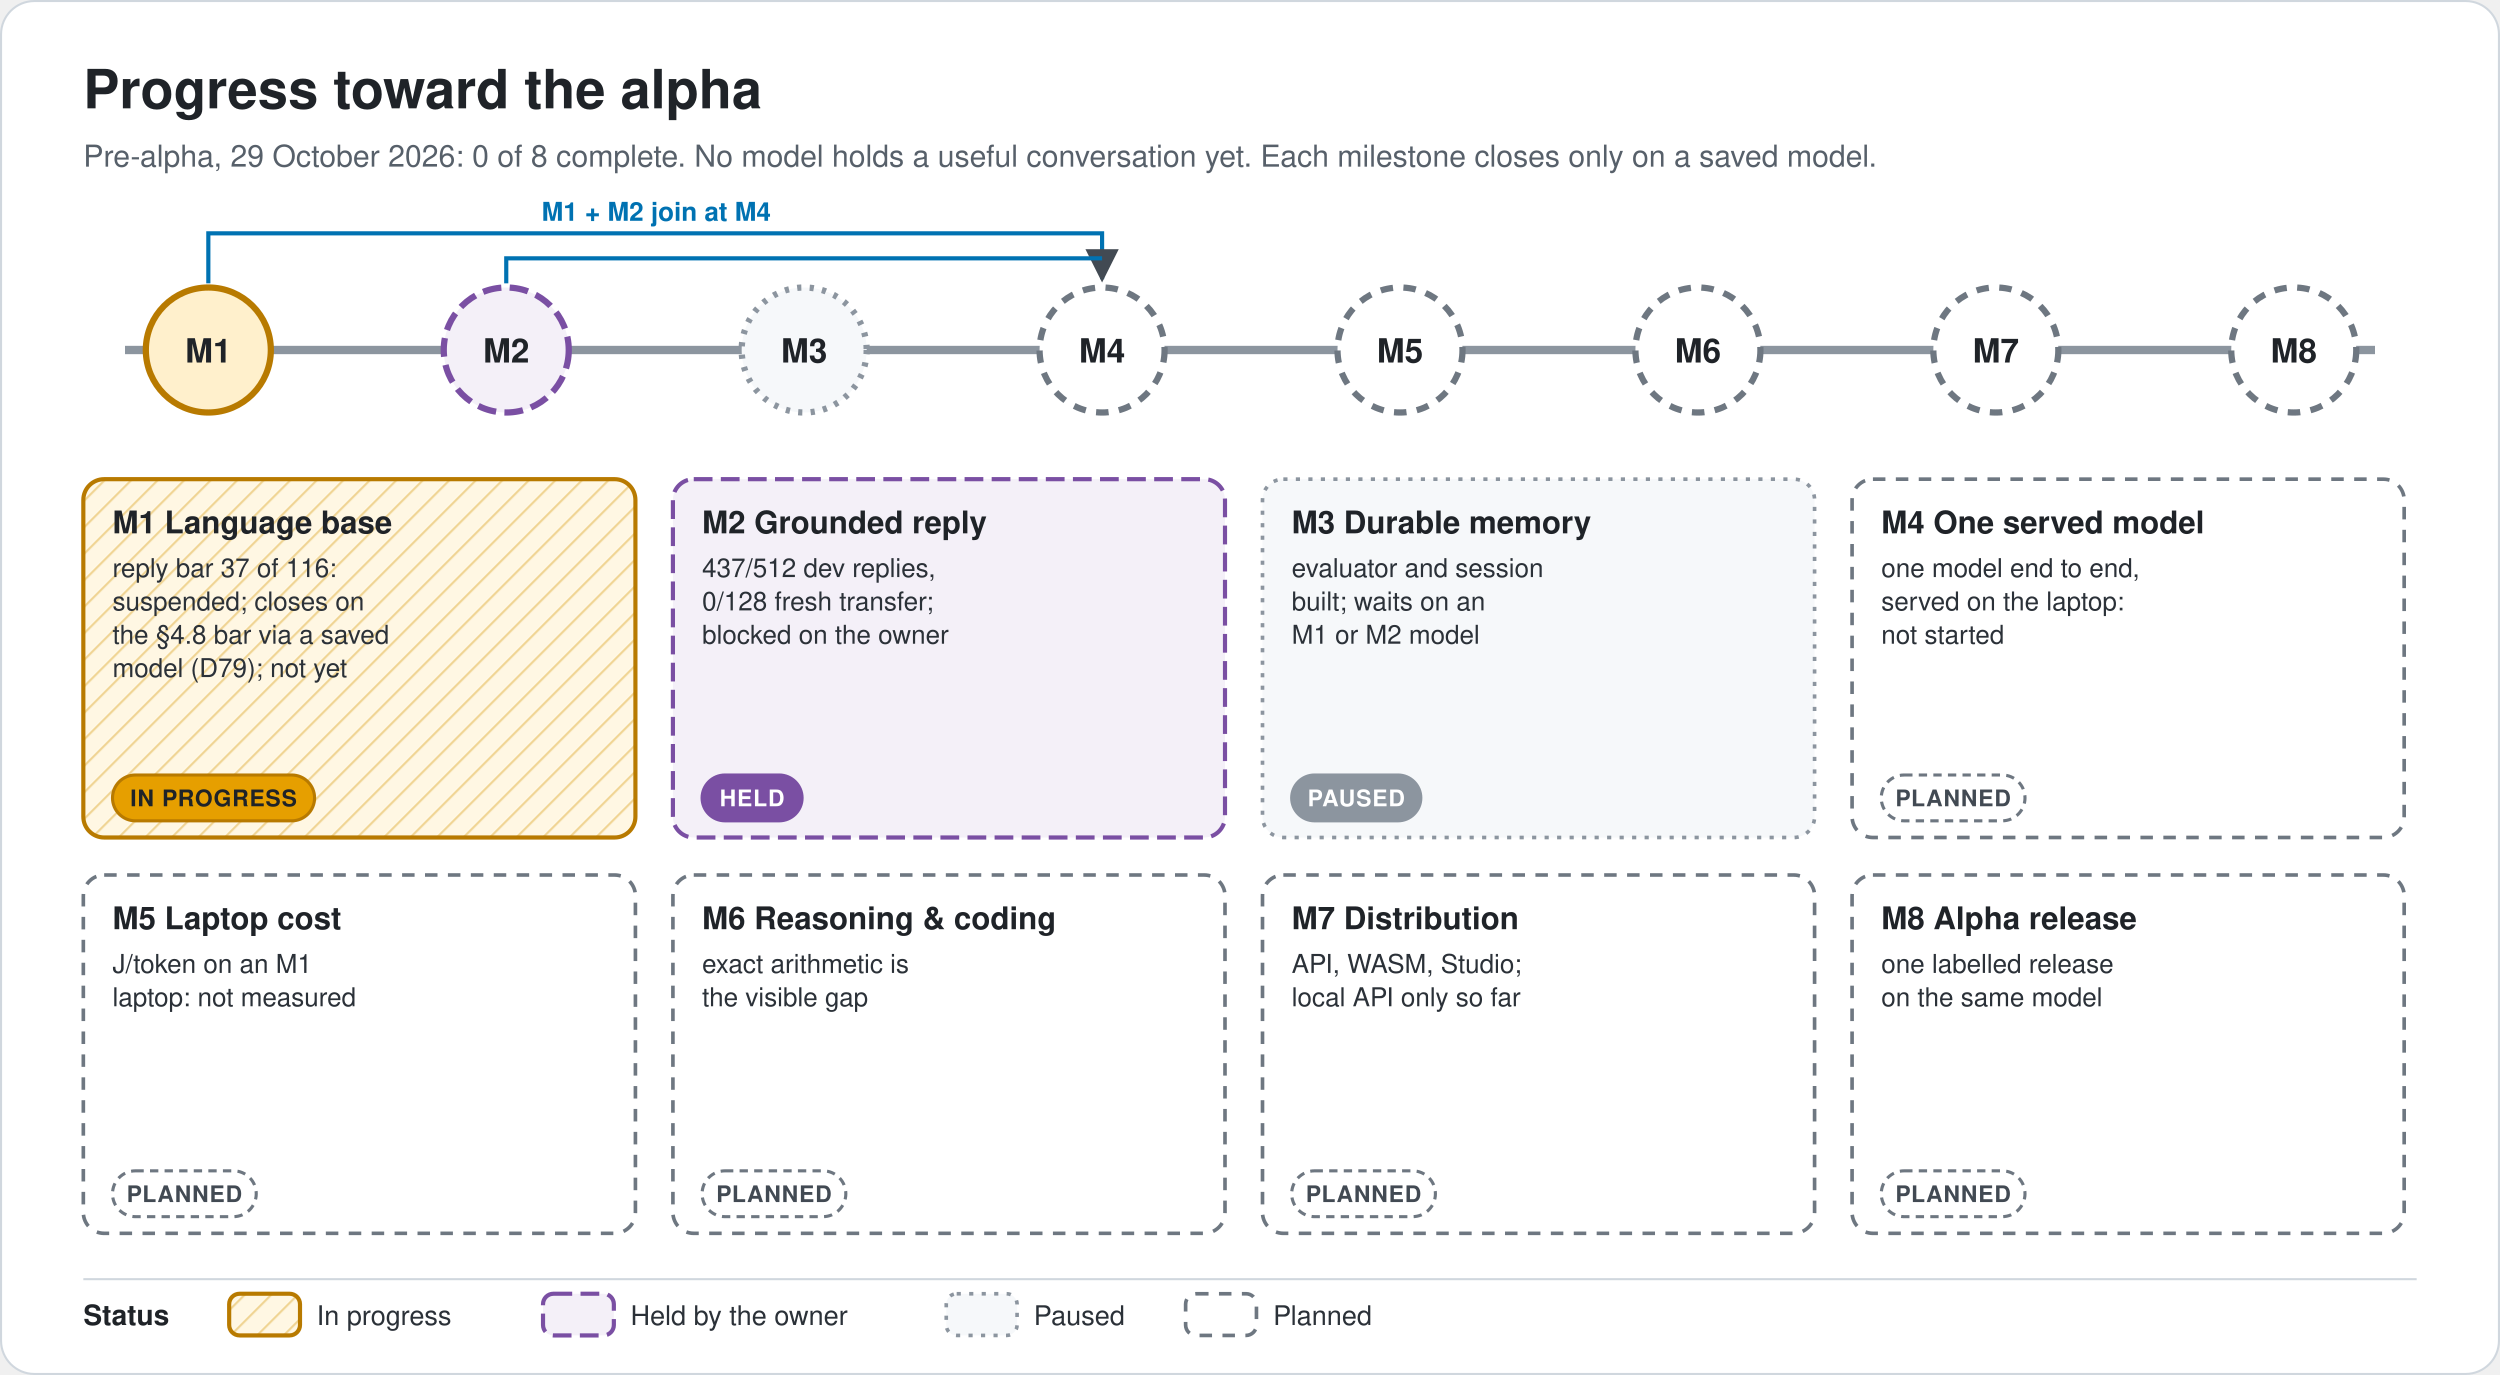
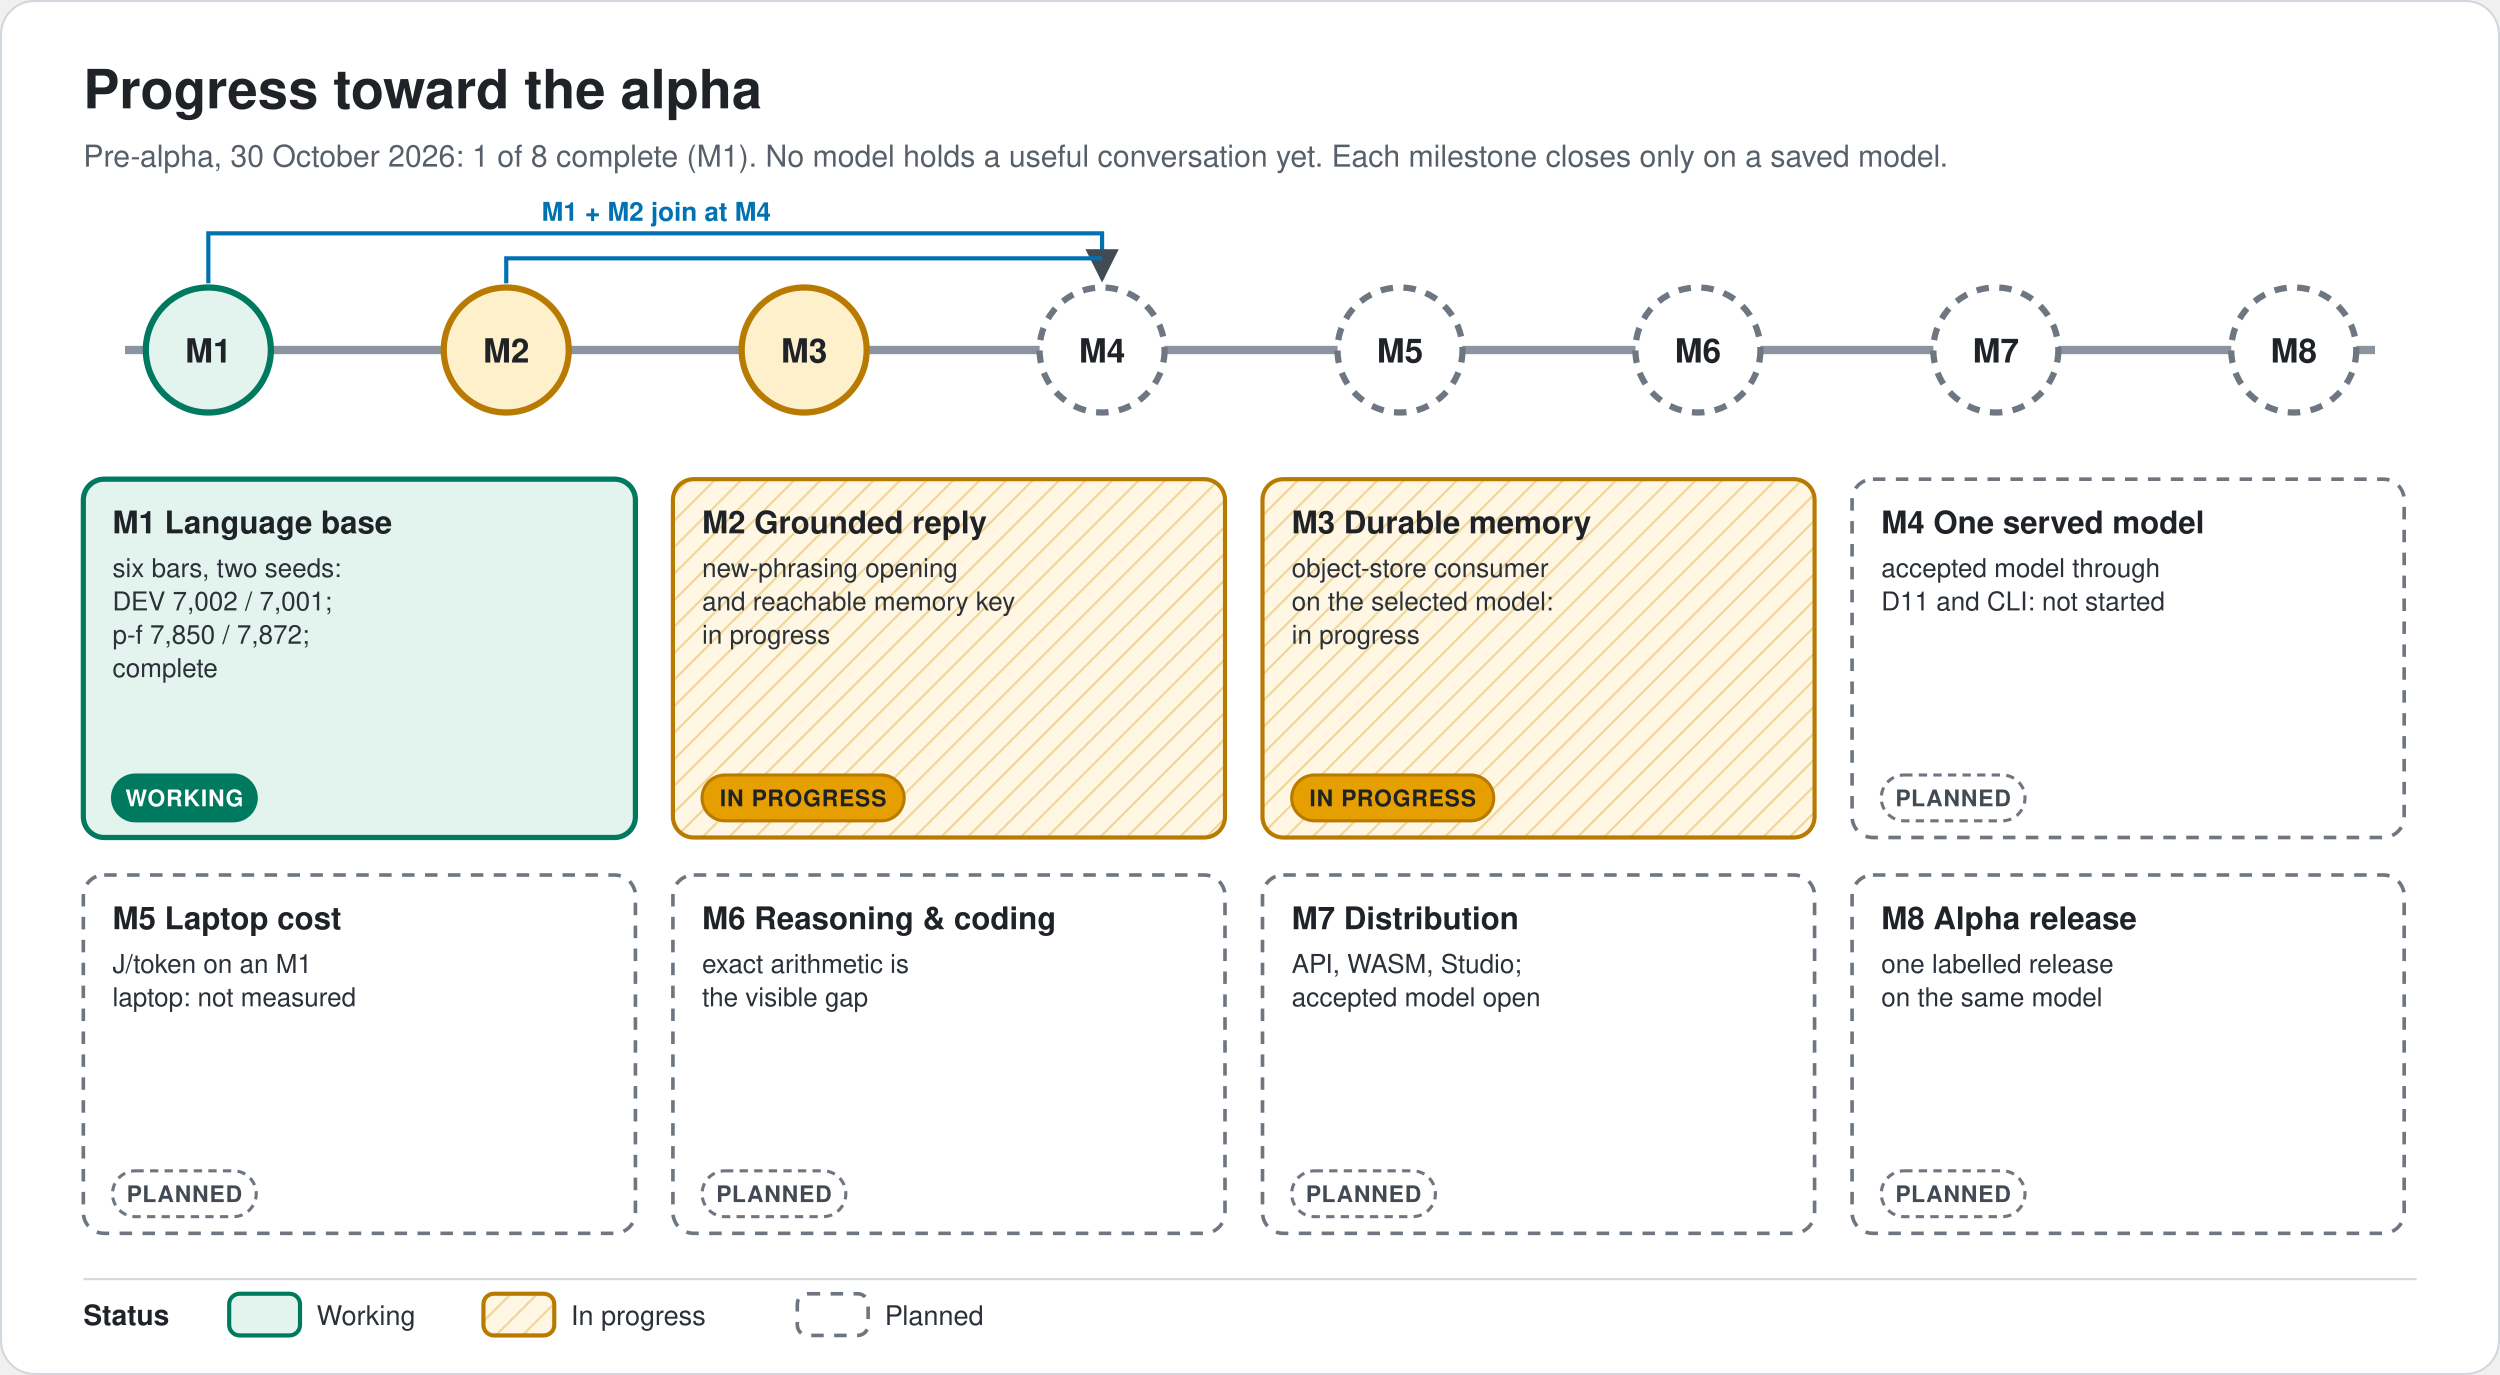
<svg xmlns="http://www.w3.org/2000/svg" viewBox="0 0 1200 660" width="1200" height="660" role="img" aria-labelledby="t d" font-family="-apple-system, BlinkMacSystemFont, 'Segoe UI', Helvetica, Arial, sans-serif">
  <defs>
    <marker id="ah" viewBox="0 0 10 10" refX="9" refY="5" markerWidth="8" markerHeight="8" orient="auto-start-reverse">
      <path d="M0,0 L10,5 L0,10 z" fill="#424A53" />
    </marker>
    <pattern id="hP" width="9" height="9" patternUnits="userSpaceOnUse" patternTransform="rotate(45)">
      <rect width="9" height="9" fill="#FFF7E3" />
      <line x1="0" y1="0" x2="0" y2="9" stroke="#F1D79A" stroke-width="2.2" />
    </pattern>
    <pattern id="hF" width="8" height="8" patternUnits="userSpaceOnUse">
      <rect width="8" height="8" fill="#F0F2F4" />
      <path d="M0,0 L8,8 M8,0 L0,8" stroke="#D3D8DD" stroke-width="1" />
    </pattern>
  </defs>
  <rect x="0.5" y="0.5" width="1199" height="659" rx="16" fill="#FFFFFF" stroke="#D0D7DE" stroke-width="1" />
  <text x="40" y="52" font-size="26" font-weight="700" fill="#1F2328" text-anchor="start">Progress toward the alpha</text>
-   <text x="40" y="80" font-size="14.5" font-weight="400" fill="#57606A" text-anchor="start">Pre-alpha, 29 October 2026: 0 of 8 complete. No model holds a useful conversation yet. Each milestone closes only on a saved model.</text>
+   <text x="40" y="80" font-size="14.5" font-weight="400" fill="#57606A" text-anchor="start">Pre-alpha, 30 October 2026: 1 of 8 complete (M1). No model holds a useful conversation yet. Each milestone closes only on a saved model.</text>
  <path d="M60,168 L1140,168" fill="none" stroke="#8C959F" stroke-width="4" />
-   <circle cx="100" cy="168" r="30" fill="#FFF0CC" stroke="#B87A00" stroke-width="3" />
+   <circle cx="100" cy="168" r="30" fill="#E3F4EE" stroke="#007A5E" stroke-width="3" />
  <text x="100" y="174" font-size="16" font-weight="700" fill="#1F2328" text-anchor="middle">M1</text>
-   <circle cx="243" cy="168" r="30" fill="#F4F0F8" stroke="#7A4FA3" stroke-width="3" stroke-dasharray="9 4" />
+   <circle cx="243" cy="168" r="30" fill="#FFF0CC" stroke="#B87A00" stroke-width="3" />
  <text x="243" y="174" font-size="16" font-weight="700" fill="#1F2328" text-anchor="middle">M2</text>
-   <circle cx="386" cy="168" r="30" fill="#F6F8FA" stroke="#8C959F" stroke-width="3" stroke-dasharray="2 4" />
+   <circle cx="386" cy="168" r="30" fill="#FFF0CC" stroke="#B87A00" stroke-width="3" />
  <text x="386" y="174" font-size="16" font-weight="700" fill="#1F2328" text-anchor="middle">M3</text>
  <circle cx="529" cy="168" r="30" fill="#FFFFFF" stroke="#6E7781" stroke-width="3" stroke-dasharray="6 5" />
  <text x="529" y="174" font-size="16" font-weight="700" fill="#1F2328" text-anchor="middle">M4</text>
  <circle cx="672" cy="168" r="30" fill="#FFFFFF" stroke="#6E7781" stroke-width="3" stroke-dasharray="6 5" />
  <text x="672" y="174" font-size="16" font-weight="700" fill="#1F2328" text-anchor="middle">M5</text>
  <circle cx="815" cy="168" r="30" fill="#FFFFFF" stroke="#6E7781" stroke-width="3" stroke-dasharray="6 5" />
  <text x="815" y="174" font-size="16" font-weight="700" fill="#1F2328" text-anchor="middle">M6</text>
  <circle cx="958" cy="168" r="30" fill="#FFFFFF" stroke="#6E7781" stroke-width="3" stroke-dasharray="6 5" />
  <text x="958" y="174" font-size="16" font-weight="700" fill="#1F2328" text-anchor="middle">M7</text>
  <circle cx="1101" cy="168" r="30" fill="#FFFFFF" stroke="#6E7781" stroke-width="3" stroke-dasharray="6 5" />
  <text x="1101" y="174" font-size="16" font-weight="700" fill="#1F2328" text-anchor="middle">M8</text>
  <path d="M100,136 L100,112 L529,112 L529,134" fill="none" stroke="#0072B2" stroke-width="2" marker-end="url(#ah)" />
  <path d="M243,136 L243,124 L529,124" fill="none" stroke="#0072B2" stroke-width="2" />
  <text x="315" y="106" font-size="12.5" font-weight="700" fill="#0072B2" text-anchor="middle">M1 + M2 join at M4</text>
-   <rect x="40" y="230" width="265" height="172" rx="10" fill="url(#hP)" stroke="#B87A00" stroke-width="2" />
+   <rect x="40" y="230" width="265" height="172" rx="10" fill="#E3F4EE" stroke="#007A5E" stroke-width="2.5" />
  <text x="54" y="256" font-size="15" font-weight="700" fill="#1F2328" text-anchor="start">M1  Language base</text>
-   <text x="54" y="277" font-size="12.5" font-weight="400" fill="#2B3138" text-anchor="start">reply bar 37 of 116:</text>
-   <text x="54" y="293" font-size="12.5" font-weight="400" fill="#2B3138" text-anchor="start">suspended; closes on</text>
-   <text x="54" y="309" font-size="12.5" font-weight="400" fill="#2B3138" text-anchor="start">the §4.8 bar via a saved</text>
-   <text x="54" y="325" font-size="12.5" font-weight="400" fill="#2B3138" text-anchor="start">model (D79); not yet</text>
-   <rect x="54" y="372" width="97" height="22" rx="11" fill="#E69F00" stroke="#B87A00" stroke-width="1.5" />
-   <text x="102.5" y="387" font-size="11" font-weight="700" fill="#1F2328" text-anchor="middle" letter-spacing="0.4">IN PROGRESS</text>
-   <rect x="323" y="230" width="265" height="172" rx="10" fill="#F4F0F8" stroke="#7A4FA3" stroke-width="2" stroke-dasharray="9 4" />
+   <text x="54" y="277" font-size="12.5" font-weight="400" fill="#2B3138" text-anchor="start">six bars, two seeds:</text>
+   <text x="54" y="293" font-size="12.5" font-weight="400" fill="#2B3138" text-anchor="start">DEV 7,002 / 7,001;</text>
+   <text x="54" y="309" font-size="12.5" font-weight="400" fill="#2B3138" text-anchor="start">p-f 7,850 / 7,872;</text>
+   <text x="54" y="325" font-size="12.5" font-weight="400" fill="#2B3138" text-anchor="start">complete</text>
+   <rect x="54" y="372" width="69" height="22" rx="11" fill="#007A5E" stroke="#007A5E" stroke-width="1.5" />
+   <text x="88.5" y="387" font-size="11" font-weight="700" fill="#FFFFFF" text-anchor="middle" letter-spacing="0.4">WORKING</text>
+   <rect x="323" y="230" width="265" height="172" rx="10" fill="url(#hP)" stroke="#B87A00" stroke-width="2" />
  <text x="337" y="256" font-size="15" font-weight="700" fill="#1F2328" text-anchor="start">M2  Grounded reply</text>
-   <text x="337" y="277" font-size="12.5" font-weight="400" fill="#2B3138" text-anchor="start">437/512 dev replies,</text>
-   <text x="337" y="293" font-size="12.5" font-weight="400" fill="#2B3138" text-anchor="start">0/128 fresh transfer;</text>
-   <text x="337" y="309" font-size="12.5" font-weight="400" fill="#2B3138" text-anchor="start">blocked on the owner</text>
-   <rect x="337" y="372" width="48" height="22" rx="11" fill="#7A4FA3" stroke="#7A4FA3" stroke-width="1.5" />
-   <text x="361" y="387" font-size="11" font-weight="700" fill="#FFFFFF" text-anchor="middle" letter-spacing="0.4">HELD</text>
-   <rect x="606" y="230" width="265" height="172" rx="10" fill="#F6F8FA" stroke="#8C959F" stroke-width="1.75" stroke-dasharray="2 4" />
+   <text x="337" y="277" font-size="12.5" font-weight="400" fill="#2B3138" text-anchor="start">new-phrasing opening</text>
+   <text x="337" y="293" font-size="12.5" font-weight="400" fill="#2B3138" text-anchor="start">and reachable memory key</text>
+   <text x="337" y="309" font-size="12.5" font-weight="400" fill="#2B3138" text-anchor="start">in progress</text>
+   <rect x="337" y="372" width="97" height="22" rx="11" fill="#E69F00" stroke="#B87A00" stroke-width="1.5" />
+   <text x="385.5" y="387" font-size="11" font-weight="700" fill="#1F2328" text-anchor="middle" letter-spacing="0.4">IN PROGRESS</text>
+   <rect x="606" y="230" width="265" height="172" rx="10" fill="url(#hP)" stroke="#B87A00" stroke-width="2" />
  <text x="620" y="256" font-size="15" font-weight="700" fill="#1F2328" text-anchor="start">M3  Durable memory</text>
-   <text x="620" y="277" font-size="12.5" font-weight="400" fill="#2B3138" text-anchor="start">evaluator and session</text>
-   <text x="620" y="293" font-size="12.5" font-weight="400" fill="#2B3138" text-anchor="start">built; waits on an</text>
-   <text x="620" y="309" font-size="12.5" font-weight="400" fill="#2B3138" text-anchor="start">M1 or M2 model</text>
-   <rect x="620" y="372" width="62" height="22" rx="11" fill="#8C959F" stroke="#8C959F" stroke-width="1.5" />
-   <text x="651" y="387" font-size="11" font-weight="700" fill="#FFFFFF" text-anchor="middle" letter-spacing="0.4">PAUSED</text>
+   <text x="620" y="277" font-size="12.5" font-weight="400" fill="#2B3138" text-anchor="start">object-store consumer</text>
+   <text x="620" y="293" font-size="12.5" font-weight="400" fill="#2B3138" text-anchor="start">on the selected model:</text>
+   <text x="620" y="309" font-size="12.5" font-weight="400" fill="#2B3138" text-anchor="start">in progress</text>
+   <rect x="620" y="372" width="97" height="22" rx="11" fill="#E69F00" stroke="#B87A00" stroke-width="1.5" />
+   <text x="668.5" y="387" font-size="11" font-weight="700" fill="#1F2328" text-anchor="middle" letter-spacing="0.4">IN PROGRESS</text>
  <rect x="889" y="230" width="265" height="172" rx="10" fill="#FFFFFF" stroke="#6E7781" stroke-width="1.75" stroke-dasharray="6 5" />
  <text x="903" y="256" font-size="15" font-weight="700" fill="#1F2328" text-anchor="start">M4  One served model</text>
-   <text x="903" y="277" font-size="12.5" font-weight="400" fill="#2B3138" text-anchor="start">one model end to end,</text>
-   <text x="903" y="293" font-size="12.5" font-weight="400" fill="#2B3138" text-anchor="start">served on the laptop:</text>
-   <text x="903" y="309" font-size="12.5" font-weight="400" fill="#2B3138" text-anchor="start">not started</text>
+   <text x="903" y="277" font-size="12.5" font-weight="400" fill="#2B3138" text-anchor="start">accepted model through</text>
+   <text x="903" y="293" font-size="12.5" font-weight="400" fill="#2B3138" text-anchor="start">D11 and CLI: not started</text>
  <rect x="903" y="372" width="69" height="22" rx="11" fill="#FFFFFF" stroke="#6E7781" stroke-width="1.5" stroke-dasharray="4 3" />
  <text x="937.5" y="387" font-size="11" font-weight="700" fill="#424A53" text-anchor="middle" letter-spacing="0.4">PLANNED</text>
  <rect x="40" y="420" width="265" height="172" rx="10" fill="#FFFFFF" stroke="#6E7781" stroke-width="1.75" stroke-dasharray="6 5" />
  <text x="54" y="446" font-size="15" font-weight="700" fill="#1F2328" text-anchor="start">M5  Laptop cost</text>
  <text x="54" y="467" font-size="12.5" font-weight="400" fill="#2B3138" text-anchor="start">J/token on an M1</text>
  <text x="54" y="483" font-size="12.5" font-weight="400" fill="#2B3138" text-anchor="start">laptop: not measured</text>
  <rect x="54" y="562" width="69" height="22" rx="11" fill="#FFFFFF" stroke="#6E7781" stroke-width="1.5" stroke-dasharray="4 3" />
  <text x="88.5" y="577" font-size="11" font-weight="700" fill="#424A53" text-anchor="middle" letter-spacing="0.4">PLANNED</text>
  <rect x="323" y="420" width="265" height="172" rx="10" fill="#FFFFFF" stroke="#6E7781" stroke-width="1.75" stroke-dasharray="6 5" />
  <text x="337" y="446" font-size="15" font-weight="700" fill="#1F2328" text-anchor="start">M6  Reasoning &amp; coding</text>
  <text x="337" y="467" font-size="12.5" font-weight="400" fill="#2B3138" text-anchor="start">exact arithmetic is</text>
  <text x="337" y="483" font-size="12.5" font-weight="400" fill="#2B3138" text-anchor="start">the visible gap</text>
  <rect x="337" y="562" width="69" height="22" rx="11" fill="#FFFFFF" stroke="#6E7781" stroke-width="1.5" stroke-dasharray="4 3" />
  <text x="371.5" y="577" font-size="11" font-weight="700" fill="#424A53" text-anchor="middle" letter-spacing="0.4">PLANNED</text>
  <rect x="606" y="420" width="265" height="172" rx="10" fill="#FFFFFF" stroke="#6E7781" stroke-width="1.75" stroke-dasharray="6 5" />
  <text x="620" y="446" font-size="15" font-weight="700" fill="#1F2328" text-anchor="start">M7  Distribution</text>
  <text x="620" y="467" font-size="12.5" font-weight="400" fill="#2B3138" text-anchor="start">API, WASM, Studio;</text>
-   <text x="620" y="483" font-size="12.5" font-weight="400" fill="#2B3138" text-anchor="start">local API only so far</text>
+   <text x="620" y="483" font-size="12.5" font-weight="400" fill="#2B3138" text-anchor="start">accepted model open</text>
  <rect x="620" y="562" width="69" height="22" rx="11" fill="#FFFFFF" stroke="#6E7781" stroke-width="1.5" stroke-dasharray="4 3" />
  <text x="654.5" y="577" font-size="11" font-weight="700" fill="#424A53" text-anchor="middle" letter-spacing="0.4">PLANNED</text>
  <rect x="889" y="420" width="265" height="172" rx="10" fill="#FFFFFF" stroke="#6E7781" stroke-width="1.75" stroke-dasharray="6 5" />
  <text x="903" y="446" font-size="15" font-weight="700" fill="#1F2328" text-anchor="start">M8  Alpha release</text>
  <text x="903" y="467" font-size="12.5" font-weight="400" fill="#2B3138" text-anchor="start">one labelled release</text>
  <text x="903" y="483" font-size="12.5" font-weight="400" fill="#2B3138" text-anchor="start">on the same model</text>
  <rect x="903" y="562" width="69" height="22" rx="11" fill="#FFFFFF" stroke="#6E7781" stroke-width="1.5" stroke-dasharray="4 3" />
  <text x="937.5" y="577" font-size="11" font-weight="700" fill="#424A53" text-anchor="middle" letter-spacing="0.4">PLANNED</text>
  <path d="M40,614 L1160,614" fill="none" stroke="#D0D7DE" stroke-width="1" />
  <text x="40" y="636" font-size="13.5" font-weight="700" fill="#1F2328" text-anchor="start">Status</text>
-   <rect x="110" y="621" width="34" height="20" rx="5" fill="url(#hP)" stroke="#B87A00" stroke-width="2" />
-   <text x="152" y="636" font-size="13" font-weight="400" fill="#2B3138" text-anchor="start">In progress</text>
-   <rect x="260.65" y="621" width="34" height="20" rx="5" fill="#F4F0F8" stroke="#7A4FA3" stroke-width="2" stroke-dasharray="9 4" />
-   <text x="302.65" y="636" font-size="13" font-weight="400" fill="#2B3138" text-anchor="start">Held by the owner</text>
-   <rect x="454.2" y="621" width="34" height="20" rx="5" fill="#F6F8FA" stroke="#8C959F" stroke-width="1.75" stroke-dasharray="2 4" />
-   <text x="496.2" y="636" font-size="13" font-weight="400" fill="#2B3138" text-anchor="start">Paused</text>
-   <rect x="569.1" y="621" width="34" height="20" rx="5" fill="#FFFFFF" stroke="#6E7781" stroke-width="1.75" stroke-dasharray="6 5" />
-   <text x="611.1" y="636" font-size="13" font-weight="400" fill="#2B3138" text-anchor="start">Planned</text>
+   <rect x="110" y="621" width="34" height="20" rx="5" fill="#E3F4EE" stroke="#007A5E" stroke-width="2" />
+   <text x="152" y="636" font-size="13" font-weight="400" fill="#2B3138" text-anchor="start">Working</text>
+   <rect x="232.05" y="621" width="34" height="20" rx="5" fill="url(#hP)" stroke="#B87A00" stroke-width="2" />
+   <text x="274.05" y="636" font-size="13" font-weight="400" fill="#2B3138" text-anchor="start">In progress</text>
+   <rect x="382.7" y="621" width="34" height="20" rx="5" fill="#FFFFFF" stroke="#6E7781" stroke-width="1.75" stroke-dasharray="6 5" />
+   <text x="424.7" y="636" font-size="13" font-weight="400" fill="#2B3138" text-anchor="start">Planned</text>
</svg>
